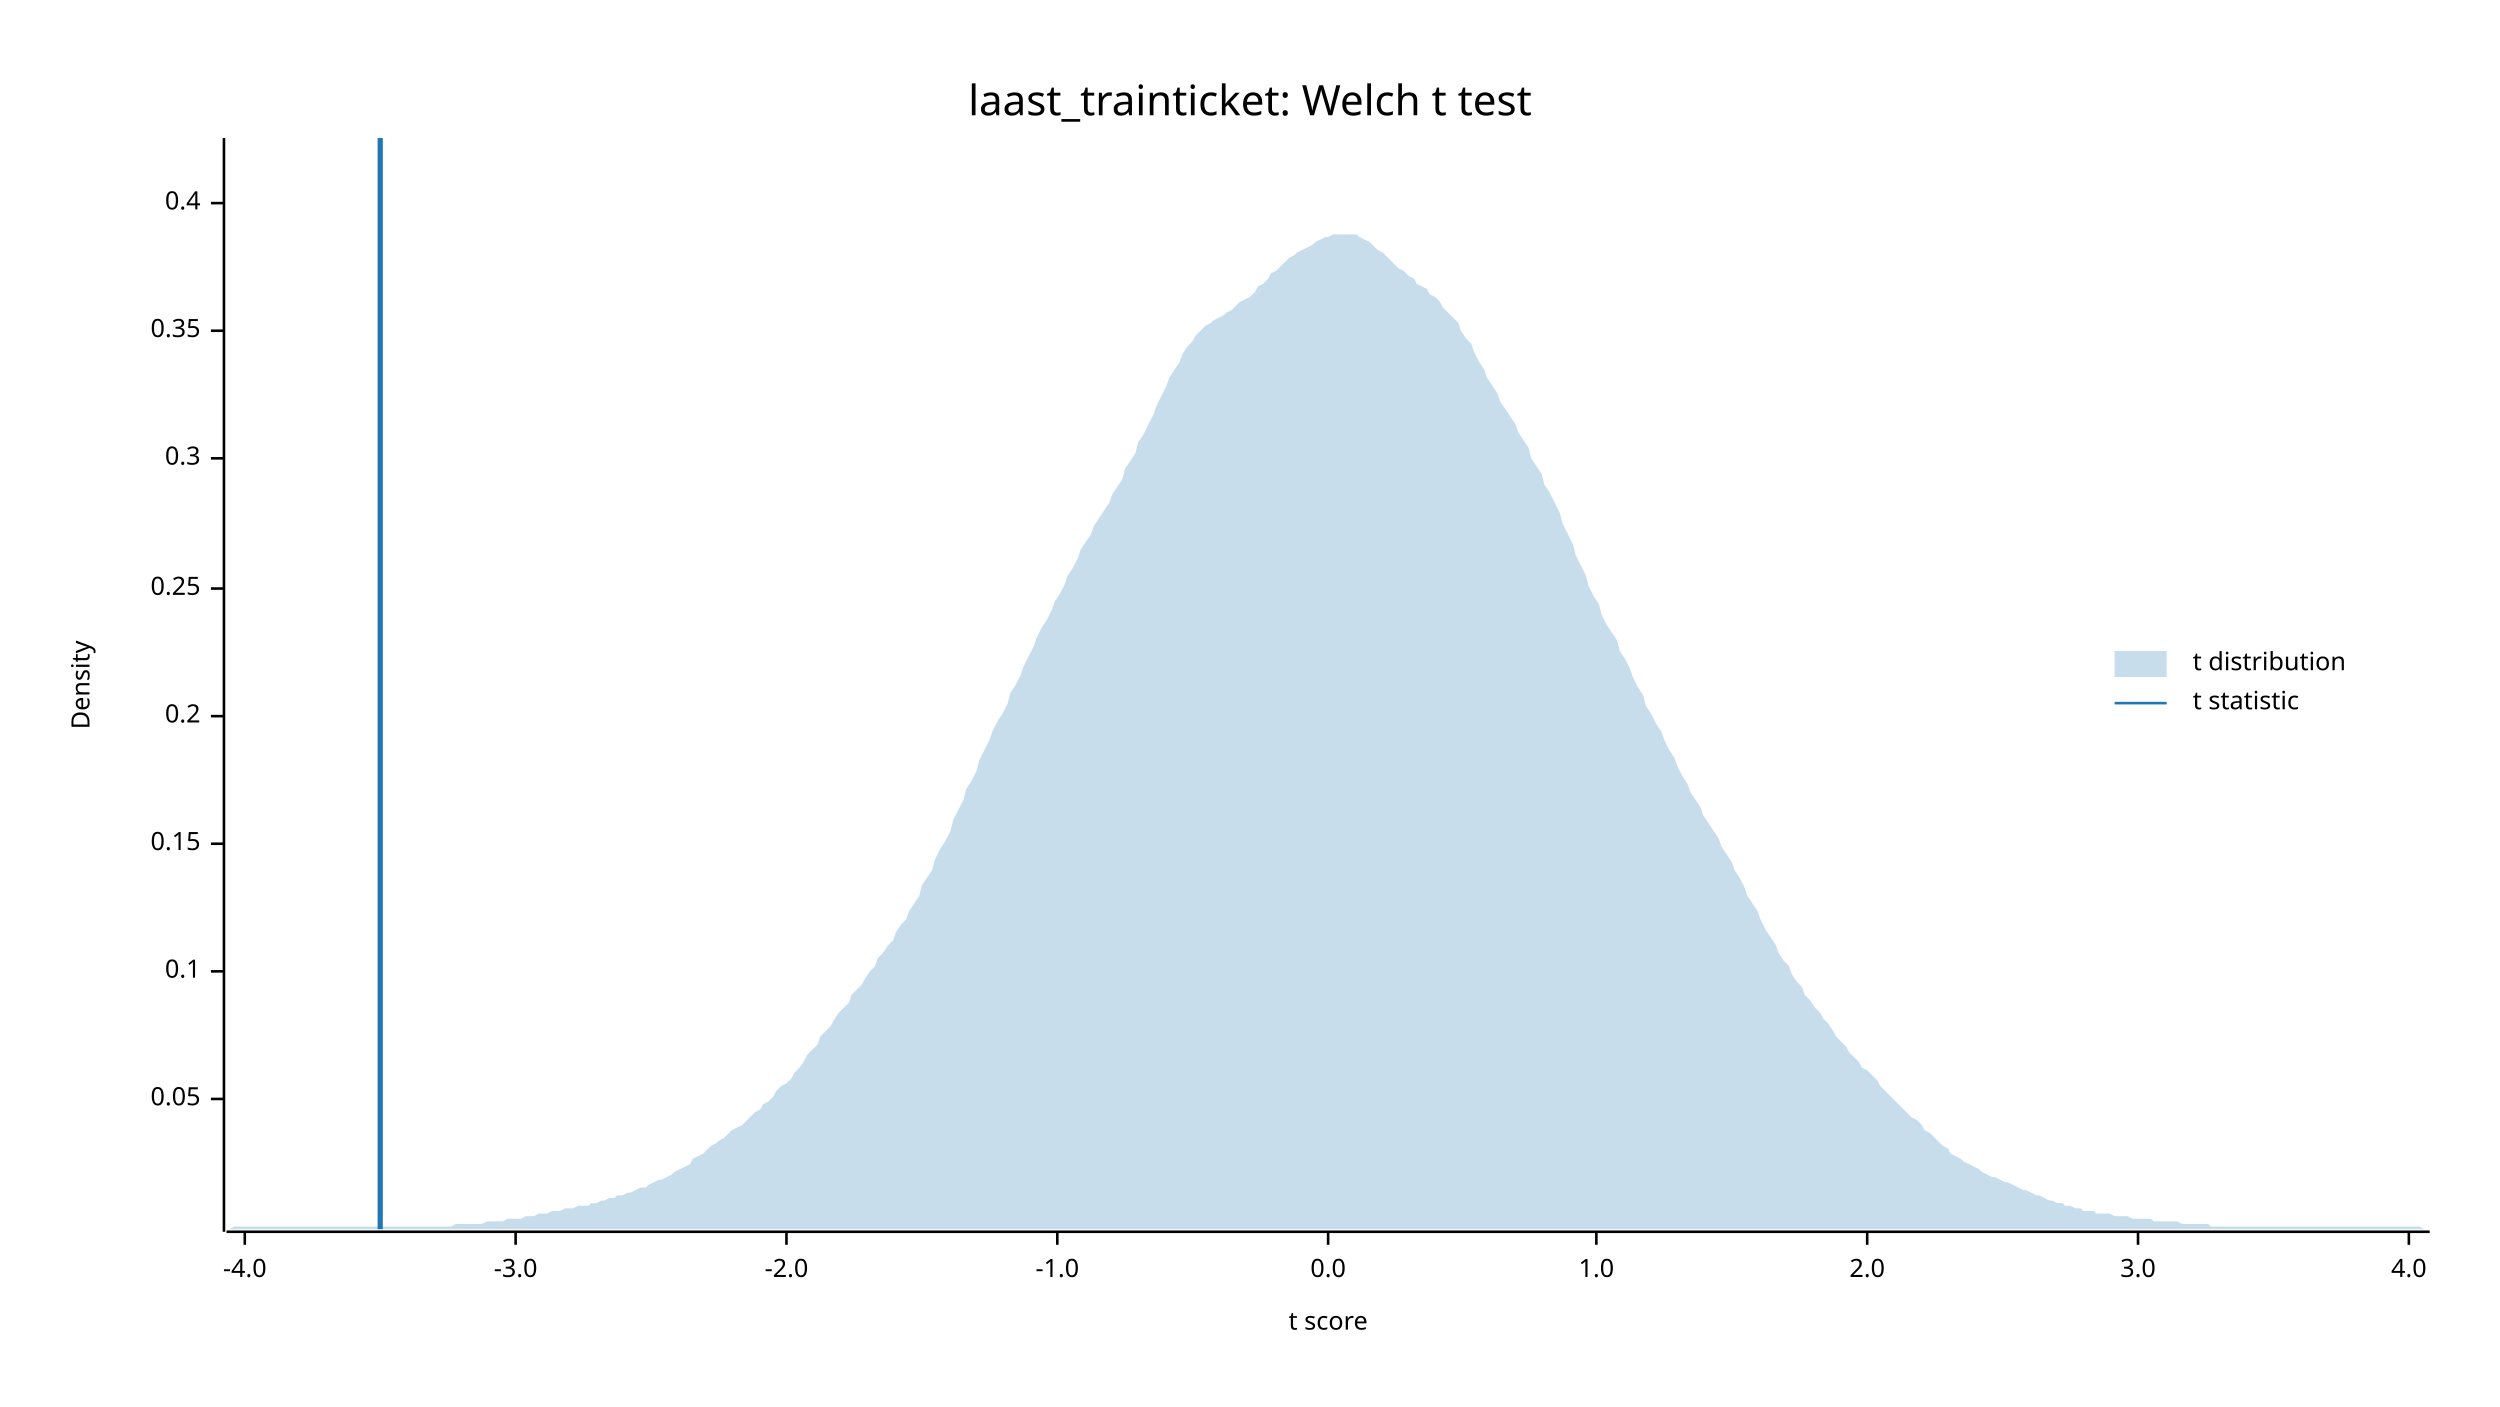
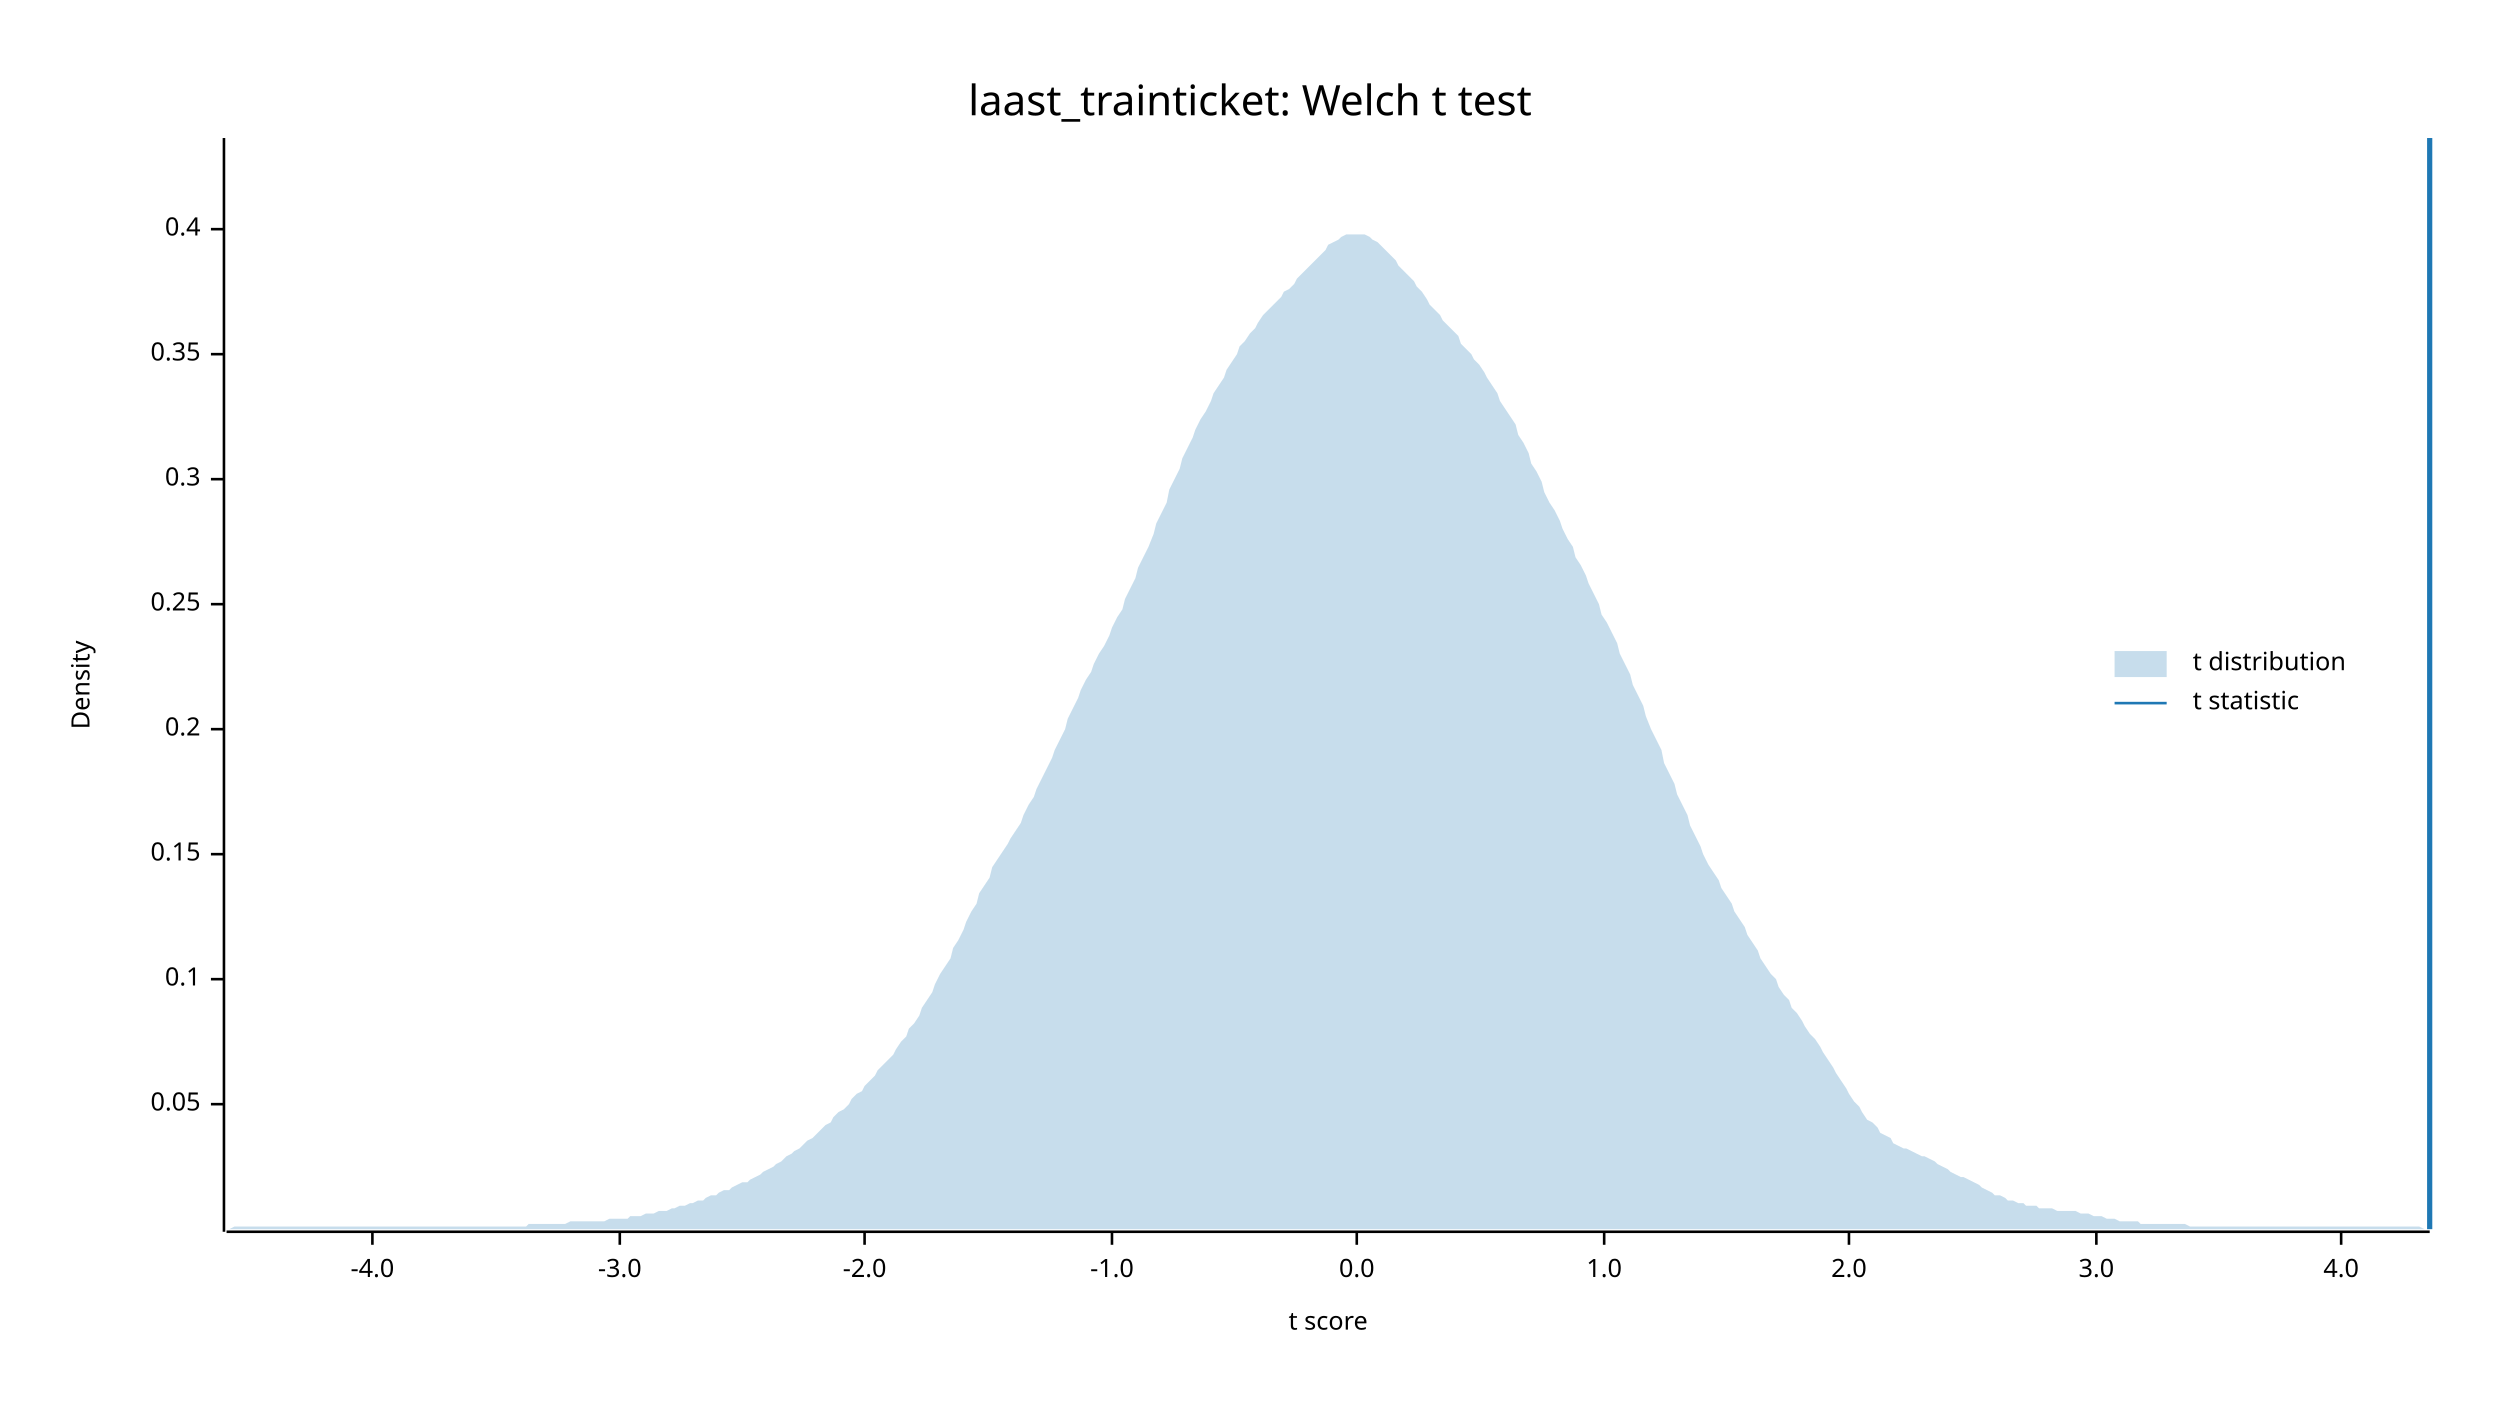
<svg xmlns="http://www.w3.org/2000/svg" width="960" height="540" viewBox="0 0 960 540">
  <text x="480" y="32" dy="0.76em" text-anchor="middle" font-family="sans-serif" font-size="16.129" opacity="1" fill="#000000">
laast_trainticket: Welch t test
</text>
  <text x="27" y="263" dy="0.76em" text-anchor="middle" font-family="sans-serif" font-size="9.677" opacity="1" fill="#000000" transform="rotate(270, 27, 263)">
Density
</text>
  <text x="510" y="513" dy="-0.5ex" text-anchor="middle" font-family="sans-serif" font-size="9.677" opacity="1" fill="#000000">
t score
</text>
  <polyline fill="none" opacity="1" stroke="#000000" stroke-width="1" points="86,53 86,473 " />
-   <text x="77" y="422" dy="0.5ex" text-anchor="end" font-family="sans-serif" font-size="9.677" opacity="1" fill="#000000">
+   <text x="77" y="424" dy="0.5ex" text-anchor="end" font-family="sans-serif" font-size="9.677" opacity="1" fill="#000000">
0.05
</text>
-   <polyline fill="none" opacity="1" stroke="#000000" stroke-width="1" points="81,422 86,422 " />
-   <text x="77" y="373" dy="0.5ex" text-anchor="end" font-family="sans-serif" font-size="9.677" opacity="1" fill="#000000">
+   <polyline fill="none" opacity="1" stroke="#000000" stroke-width="1" points="81,424 86,424 " />
+   <text x="77" y="376" dy="0.5ex" text-anchor="end" font-family="sans-serif" font-size="9.677" opacity="1" fill="#000000">
0.1
</text>
-   <polyline fill="none" opacity="1" stroke="#000000" stroke-width="1" points="81,373 86,373 " />
-   <text x="77" y="324" dy="0.5ex" text-anchor="end" font-family="sans-serif" font-size="9.677" opacity="1" fill="#000000">
+   <polyline fill="none" opacity="1" stroke="#000000" stroke-width="1" points="81,376 86,376 " />
+   <text x="77" y="328" dy="0.5ex" text-anchor="end" font-family="sans-serif" font-size="9.677" opacity="1" fill="#000000">
0.15
</text>
-   <polyline fill="none" opacity="1" stroke="#000000" stroke-width="1" points="81,324 86,324 " />
-   <text x="77" y="275" dy="0.5ex" text-anchor="end" font-family="sans-serif" font-size="9.677" opacity="1" fill="#000000">
+   <polyline fill="none" opacity="1" stroke="#000000" stroke-width="1" points="81,328 86,328 " />
+   <text x="77" y="280" dy="0.5ex" text-anchor="end" font-family="sans-serif" font-size="9.677" opacity="1" fill="#000000">
0.2
</text>
-   <polyline fill="none" opacity="1" stroke="#000000" stroke-width="1" points="81,275 86,275 " />
-   <text x="77" y="226" dy="0.5ex" text-anchor="end" font-family="sans-serif" font-size="9.677" opacity="1" fill="#000000">
+   <polyline fill="none" opacity="1" stroke="#000000" stroke-width="1" points="81,280 86,280 " />
+   <text x="77" y="232" dy="0.5ex" text-anchor="end" font-family="sans-serif" font-size="9.677" opacity="1" fill="#000000">
0.25
</text>
-   <polyline fill="none" opacity="1" stroke="#000000" stroke-width="1" points="81,226 86,226 " />
-   <text x="77" y="176" dy="0.5ex" text-anchor="end" font-family="sans-serif" font-size="9.677" opacity="1" fill="#000000">
+   <polyline fill="none" opacity="1" stroke="#000000" stroke-width="1" points="81,232 86,232 " />
+   <text x="77" y="184" dy="0.5ex" text-anchor="end" font-family="sans-serif" font-size="9.677" opacity="1" fill="#000000">
0.3
</text>
-   <polyline fill="none" opacity="1" stroke="#000000" stroke-width="1" points="81,176 86,176 " />
-   <text x="77" y="127" dy="0.5ex" text-anchor="end" font-family="sans-serif" font-size="9.677" opacity="1" fill="#000000">
+   <polyline fill="none" opacity="1" stroke="#000000" stroke-width="1" points="81,184 86,184 " />
+   <text x="77" y="136" dy="0.5ex" text-anchor="end" font-family="sans-serif" font-size="9.677" opacity="1" fill="#000000">
0.35
</text>
-   <polyline fill="none" opacity="1" stroke="#000000" stroke-width="1" points="81,127 86,127 " />
-   <text x="77" y="78" dy="0.5ex" text-anchor="end" font-family="sans-serif" font-size="9.677" opacity="1" fill="#000000">
+   <polyline fill="none" opacity="1" stroke="#000000" stroke-width="1" points="81,136 86,136 " />
+   <text x="77" y="88" dy="0.5ex" text-anchor="end" font-family="sans-serif" font-size="9.677" opacity="1" fill="#000000">
0.4
</text>
-   <polyline fill="none" opacity="1" stroke="#000000" stroke-width="1" points="81,78 86,78 " />
+   <polyline fill="none" opacity="1" stroke="#000000" stroke-width="1" points="81,88 86,88 " />
  <polyline fill="none" opacity="1" stroke="#000000" stroke-width="1" points="87,473 933,473 " />
-   <text x="94" y="483" dy="0.76em" text-anchor="middle" font-family="sans-serif" font-size="9.677" opacity="1" fill="#000000">
+   <text x="143" y="483" dy="0.76em" text-anchor="middle" font-family="sans-serif" font-size="9.677" opacity="1" fill="#000000">
-4.0
</text>
-   <polyline fill="none" opacity="1" stroke="#000000" stroke-width="1" points="94,473 94,478 " />
-   <text x="198" y="483" dy="0.76em" text-anchor="middle" font-family="sans-serif" font-size="9.677" opacity="1" fill="#000000">
+   <polyline fill="none" opacity="1" stroke="#000000" stroke-width="1" points="143,473 143,478 " />
+   <text x="238" y="483" dy="0.76em" text-anchor="middle" font-family="sans-serif" font-size="9.677" opacity="1" fill="#000000">
-3.0
</text>
-   <polyline fill="none" opacity="1" stroke="#000000" stroke-width="1" points="198,473 198,478 " />
-   <text x="302" y="483" dy="0.76em" text-anchor="middle" font-family="sans-serif" font-size="9.677" opacity="1" fill="#000000">
+   <polyline fill="none" opacity="1" stroke="#000000" stroke-width="1" points="238,473 238,478 " />
+   <text x="332" y="483" dy="0.76em" text-anchor="middle" font-family="sans-serif" font-size="9.677" opacity="1" fill="#000000">
-2.0
</text>
-   <polyline fill="none" opacity="1" stroke="#000000" stroke-width="1" points="302,473 302,478 " />
-   <text x="406" y="483" dy="0.76em" text-anchor="middle" font-family="sans-serif" font-size="9.677" opacity="1" fill="#000000">
+   <polyline fill="none" opacity="1" stroke="#000000" stroke-width="1" points="332,473 332,478 " />
+   <text x="427" y="483" dy="0.76em" text-anchor="middle" font-family="sans-serif" font-size="9.677" opacity="1" fill="#000000">
-1.0
</text>
-   <polyline fill="none" opacity="1" stroke="#000000" stroke-width="1" points="406,473 406,478 " />
-   <text x="510" y="483" dy="0.76em" text-anchor="middle" font-family="sans-serif" font-size="9.677" opacity="1" fill="#000000">
+   <polyline fill="none" opacity="1" stroke="#000000" stroke-width="1" points="427,473 427,478 " />
+   <text x="521" y="483" dy="0.76em" text-anchor="middle" font-family="sans-serif" font-size="9.677" opacity="1" fill="#000000">
0.0
</text>
-   <polyline fill="none" opacity="1" stroke="#000000" stroke-width="1" points="510,473 510,478 " />
-   <text x="613" y="483" dy="0.76em" text-anchor="middle" font-family="sans-serif" font-size="9.677" opacity="1" fill="#000000">
+   <polyline fill="none" opacity="1" stroke="#000000" stroke-width="1" points="521,473 521,478 " />
+   <text x="616" y="483" dy="0.76em" text-anchor="middle" font-family="sans-serif" font-size="9.677" opacity="1" fill="#000000">
1.0
</text>
-   <polyline fill="none" opacity="1" stroke="#000000" stroke-width="1" points="613,473 613,478 " />
-   <text x="717" y="483" dy="0.76em" text-anchor="middle" font-family="sans-serif" font-size="9.677" opacity="1" fill="#000000">
+   <polyline fill="none" opacity="1" stroke="#000000" stroke-width="1" points="616,473 616,478 " />
+   <text x="710" y="483" dy="0.76em" text-anchor="middle" font-family="sans-serif" font-size="9.677" opacity="1" fill="#000000">
2.0
</text>
-   <polyline fill="none" opacity="1" stroke="#000000" stroke-width="1" points="717,473 717,478 " />
-   <text x="821" y="483" dy="0.76em" text-anchor="middle" font-family="sans-serif" font-size="9.677" opacity="1" fill="#000000">
+   <polyline fill="none" opacity="1" stroke="#000000" stroke-width="1" points="710,473 710,478 " />
+   <text x="805" y="483" dy="0.76em" text-anchor="middle" font-family="sans-serif" font-size="9.677" opacity="1" fill="#000000">
3.0
</text>
-   <polyline fill="none" opacity="1" stroke="#000000" stroke-width="1" points="821,473 821,478 " />
-   <text x="925" y="483" dy="0.76em" text-anchor="middle" font-family="sans-serif" font-size="9.677" opacity="1" fill="#000000">
+   <polyline fill="none" opacity="1" stroke="#000000" stroke-width="1" points="805,473 805,478 " />
+   <text x="899" y="483" dy="0.76em" text-anchor="middle" font-family="sans-serif" font-size="9.677" opacity="1" fill="#000000">
4.0
</text>
-   <polyline fill="none" opacity="1" stroke="#000000" stroke-width="1" points="925,473 925,478 " />
-   <polygon opacity="0.25" fill="#1F78B4" points="87,472 88,472 90,471 92,471 93,471 95,471 97,471 98,471 100,471 102,471 103,471 105,471 107,471 109,471 110,471 112,471 114,471 115,471 117,471 119,471 120,471 122,471 124,471 125,471 127,471 129,471 131,471 132,471 134,471 136,471 137,471 139,471 141,471 142,471 144,471 146,471 148,471 149,471 151,471 153,471 154,471 156,471 158,471 159,471 161,471 163,471 164,471 166,471 168,471 170,471 171,471 173,471 175,470 176,470 178,470 180,470 181,470 183,470 185,470 187,469 188,469 190,469 192,469 193,469 195,468 197,468 198,468 200,468 202,467 203,467 205,467 207,466 209,466 210,466 212,465 214,465 215,465 217,464 219,464 220,464 222,463 224,463 226,463 227,462 229,462 231,461 232,461 234,460 236,460 237,459 239,459 241,458 242,458 244,457 246,456 248,456 249,455 251,454 253,453 254,453 256,452 258,451 259,450 261,449 263,448 265,447 266,445 268,444 270,443 271,442 273,440 275,439 276,438 278,437 280,435 281,434 283,433 285,432 287,430 288,429 290,427 292,426 293,424 295,423 297,421 298,419 300,417 302,416 304,414 305,412 307,410 309,407 310,405 312,403 314,401 315,398 317,396 319,394 320,392 322,389 324,387 326,385 327,382 329,380 331,378 332,376 334,373 336,371 337,368 339,366 341,363 343,361 344,358 346,355 348,353 349,350 351,347 353,344 354,340 356,337 358,334 359,330 361,326 363,323 365,319 366,315 368,311 370,307 371,303 373,300 375,296 376,292 378,288 380,284 381,281 383,277 385,274 387,270 388,266 390,263 392,259 393,256 395,252 397,248 398,245 400,241 402,238 404,234 405,231 407,228 409,224 410,221 412,218 414,214 415,211 417,208 419,205 420,202 422,199 424,196 426,193 427,190 429,187 431,184 432,180 434,177 436,174 437,170 439,167 441,163 443,159 444,156 446,152 448,148 449,145 451,142 453,139 454,136 456,133 458,131 459,129 461,127 463,125 465,124 466,123 468,122 470,121 471,120 473,119 475,117 476,116 478,115 480,114 482,112 483,110 485,109 487,107 488,105 490,104 492,102 493,101 495,99 497,98 498,97 500,96 502,95 504,94 505,93 507,92 509,91 510,91 512,90 514,90 515,90 517,90 519,90 521,90 522,91 524,92 526,93 527,94 529,96 531,97 532,98 534,100 536,102 537,103 539,104 541,106 543,107 544,109 546,110 548,111 549,113 551,114 553,116 554,118 556,120 558,122 560,124 561,127 563,130 565,132 566,135 568,139 570,142 571,145 573,148 575,151 576,154 578,157 580,160 582,163 583,166 585,169 587,172 588,176 590,179 592,182 593,186 595,189 597,193 599,197 600,201 602,205 604,209 605,213 607,217 609,221 610,225 612,229 614,232 615,236 617,240 619,243 621,246 622,250 624,253 626,257 627,260 629,264 631,267 632,271 634,274 636,278 638,281 639,284 641,288 643,291 644,294 646,298 648,301 649,304 651,307 653,310 654,313 656,316 658,319 660,322 661,325 663,328 665,331 666,334 668,337 670,341 671,344 673,347 675,350 676,353 678,357 680,360 682,363 683,366 685,369 687,371 688,374 690,377 692,379 693,382 695,384 697,387 699,389 700,391 702,393 704,396 705,398 707,400 709,402 710,404 712,406 714,408 715,410 717,411 719,413 721,415 722,417 724,419 726,421 727,422 729,424 731,426 732,427 734,429 736,430 738,432 739,434 741,435 743,437 744,438 746,440 748,441 749,443 751,444 753,445 754,446 756,447 758,448 760,449 761,450 763,451 765,452 766,452 768,453 770,454 771,454 773,455 775,456 777,457 778,457 780,458 782,459 783,459 785,460 787,461 788,461 790,462 792,462 793,463 795,463 797,464 799,464 800,465 802,465 804,465 805,466 807,466 809,466 810,466 812,467 814,467 816,467 817,467 819,468 821,468 822,468 824,468 826,468 827,469 829,469 831,469 832,469 834,469 836,469 838,470 839,470 841,470 843,470 844,470 846,470 848,470 849,471 851,471 853,471 855,471 856,471 858,471 860,471 861,471 863,471 865,471 866,471 868,471 870,471 871,471 873,471 875,471 877,471 878,471 880,471 882,471 883,471 885,471 887,471 888,471 890,471 892,471 894,471 895,471 897,471 899,471 900,471 902,471 904,471 905,471 907,471 909,471 910,471 912,471 914,471 916,471 917,471 919,471 921,471 922,471 924,471 926,471 927,471 929,471 931,472 933,472 933,472 87,472 " />
-   <polyline fill="none" opacity="1" stroke="#1F78B4" stroke-width="2" points="146,472 146,53 " />
+   <polyline fill="none" opacity="1" stroke="#000000" stroke-width="1" points="899,473 899,478 " />
+   <polygon opacity="0.25" fill="#1F78B4" points="87,472 88,472 90,471 92,471 93,471 95,471 97,471 98,471 100,471 102,471 103,471 105,471 107,471 109,471 110,471 112,471 114,471 115,471 117,471 119,471 120,471 122,471 124,471 125,471 127,471 129,471 131,471 132,471 134,471 136,471 137,471 139,471 141,471 142,471 144,471 146,471 148,471 149,471 151,471 153,471 154,471 156,471 158,471 159,471 161,471 163,471 164,471 166,471 168,471 170,471 171,471 173,471 175,471 176,471 178,471 180,471 181,471 183,471 185,471 187,471 188,471 190,471 192,471 193,471 195,471 197,471 198,471 200,471 202,471 203,470 205,470 207,470 209,470 210,470 212,470 214,470 215,470 217,470 219,469 220,469 222,469 224,469 226,469 227,469 229,469 231,469 232,469 234,468 236,468 237,468 239,468 241,468 242,467 244,467 246,467 248,466 249,466 251,466 253,465 254,465 256,465 258,464 259,464 261,463 263,463 265,462 266,462 268,461 270,461 271,460 273,459 275,459 276,458 278,457 280,457 281,456 283,455 285,454 287,454 288,453 290,452 292,451 293,450 295,449 297,448 298,447 300,446 302,444 304,443 305,442 307,441 309,439 310,438 312,437 314,435 315,434 317,432 319,431 320,429 322,427 324,426 326,424 327,422 329,420 331,419 332,417 334,415 336,413 337,411 339,409 341,407 343,405 344,403 346,400 348,398 349,395 351,393 353,390 354,387 356,384 358,381 359,378 361,374 363,371 365,368 366,364 368,361 370,357 371,354 373,350 375,347 376,343 378,340 380,337 381,333 383,330 385,327 387,324 388,322 390,319 392,316 393,313 395,309 397,306 398,303 400,299 402,295 404,291 405,288 407,284 409,280 410,276 412,272 414,268 415,265 417,261 419,258 420,255 422,251 424,248 426,244 427,241 429,237 431,234 432,230 434,226 436,222 437,218 439,214 441,210 443,205 444,201 446,197 448,193 449,188 451,184 453,180 454,176 456,172 458,168 459,165 461,161 463,158 465,154 466,151 468,148 470,145 471,142 473,139 475,136 476,133 478,131 480,128 482,126 483,124 485,121 487,119 488,118 490,116 492,114 493,112 495,111 497,109 498,107 500,105 502,103 504,101 505,100 507,98 509,96 510,94 512,93 514,92 515,91 517,90 519,90 521,90 522,90 524,90 526,91 527,92 529,93 531,95 532,96 534,98 536,100 537,102 539,104 541,106 543,108 544,110 546,112 548,115 549,117 551,119 553,121 554,123 556,125 558,127 560,129 561,132 563,134 565,136 566,138 568,140 570,143 571,145 573,148 575,151 576,154 578,157 580,160 582,163 583,167 585,170 587,174 588,178 590,181 592,185 593,189 595,193 597,196 599,200 600,203 602,207 604,210 605,214 607,217 609,221 610,224 612,228 614,232 615,236 617,239 619,243 621,247 622,251 624,255 626,259 627,263 629,267 631,271 632,275 634,280 636,284 638,288 639,293 641,297 643,301 644,305 646,309 648,313 649,317 651,321 653,325 654,328 656,332 658,335 660,338 661,341 663,344 665,347 666,350 668,353 670,356 671,359 673,362 675,365 676,368 678,371 680,374 682,376 683,379 685,382 687,384 688,387 690,389 692,392 693,394 695,397 697,399 699,402 700,404 702,407 704,410 705,412 707,415 709,418 710,420 712,423 714,425 715,427 717,430 719,431 721,433 722,435 724,436 726,437 727,439 729,440 731,441 732,441 734,442 736,443 738,444 739,444 741,445 743,446 744,447 746,448 748,449 749,450 751,451 753,452 754,452 756,453 758,454 760,455 761,456 763,457 765,458 766,459 768,459 770,460 771,461 773,461 775,462 777,462 778,463 780,463 782,463 783,464 785,464 787,464 788,464 790,465 792,465 793,465 795,465 797,465 799,466 800,466 802,466 804,467 805,467 807,467 809,468 810,468 812,468 814,469 816,469 817,469 819,469 821,469 822,470 824,470 826,470 827,470 829,470 831,470 832,470 834,470 836,470 838,470 839,470 841,471 843,471 844,471 846,471 848,471 849,471 851,471 853,471 855,471 856,471 858,471 860,471 861,471 863,471 865,471 866,471 868,471 870,471 871,471 873,471 875,471 877,471 878,471 880,471 882,471 883,471 885,471 887,471 888,471 890,471 892,471 894,471 895,471 897,471 899,471 900,471 902,471 904,471 905,471 907,471 909,471 910,471 912,471 914,471 916,471 917,471 919,471 921,471 922,471 924,471 926,471 927,471 929,471 931,472 933,472 933,472 87,472 " />
+   <polyline fill="none" opacity="1" stroke="#1F78B4" stroke-width="2" points="933,472 933,53 " />
  <text x="842" y="250" dy="0.76em" text-anchor="start" font-family="sans-serif" font-size="9.677" opacity="1" fill="#000000">
t distribution
</text>
  <text x="842" y="265" dy="0.76em" text-anchor="start" font-family="sans-serif" font-size="9.677" opacity="1" fill="#000000">
t statistic
</text>
  <rect x="812" y="250" width="20" height="10" opacity="0.25" fill="#1F78B4" stroke="none" />
  <polyline fill="none" opacity="1" stroke="#1F78B4" stroke-width="1" points="812,270 832,270 " />
</svg>
